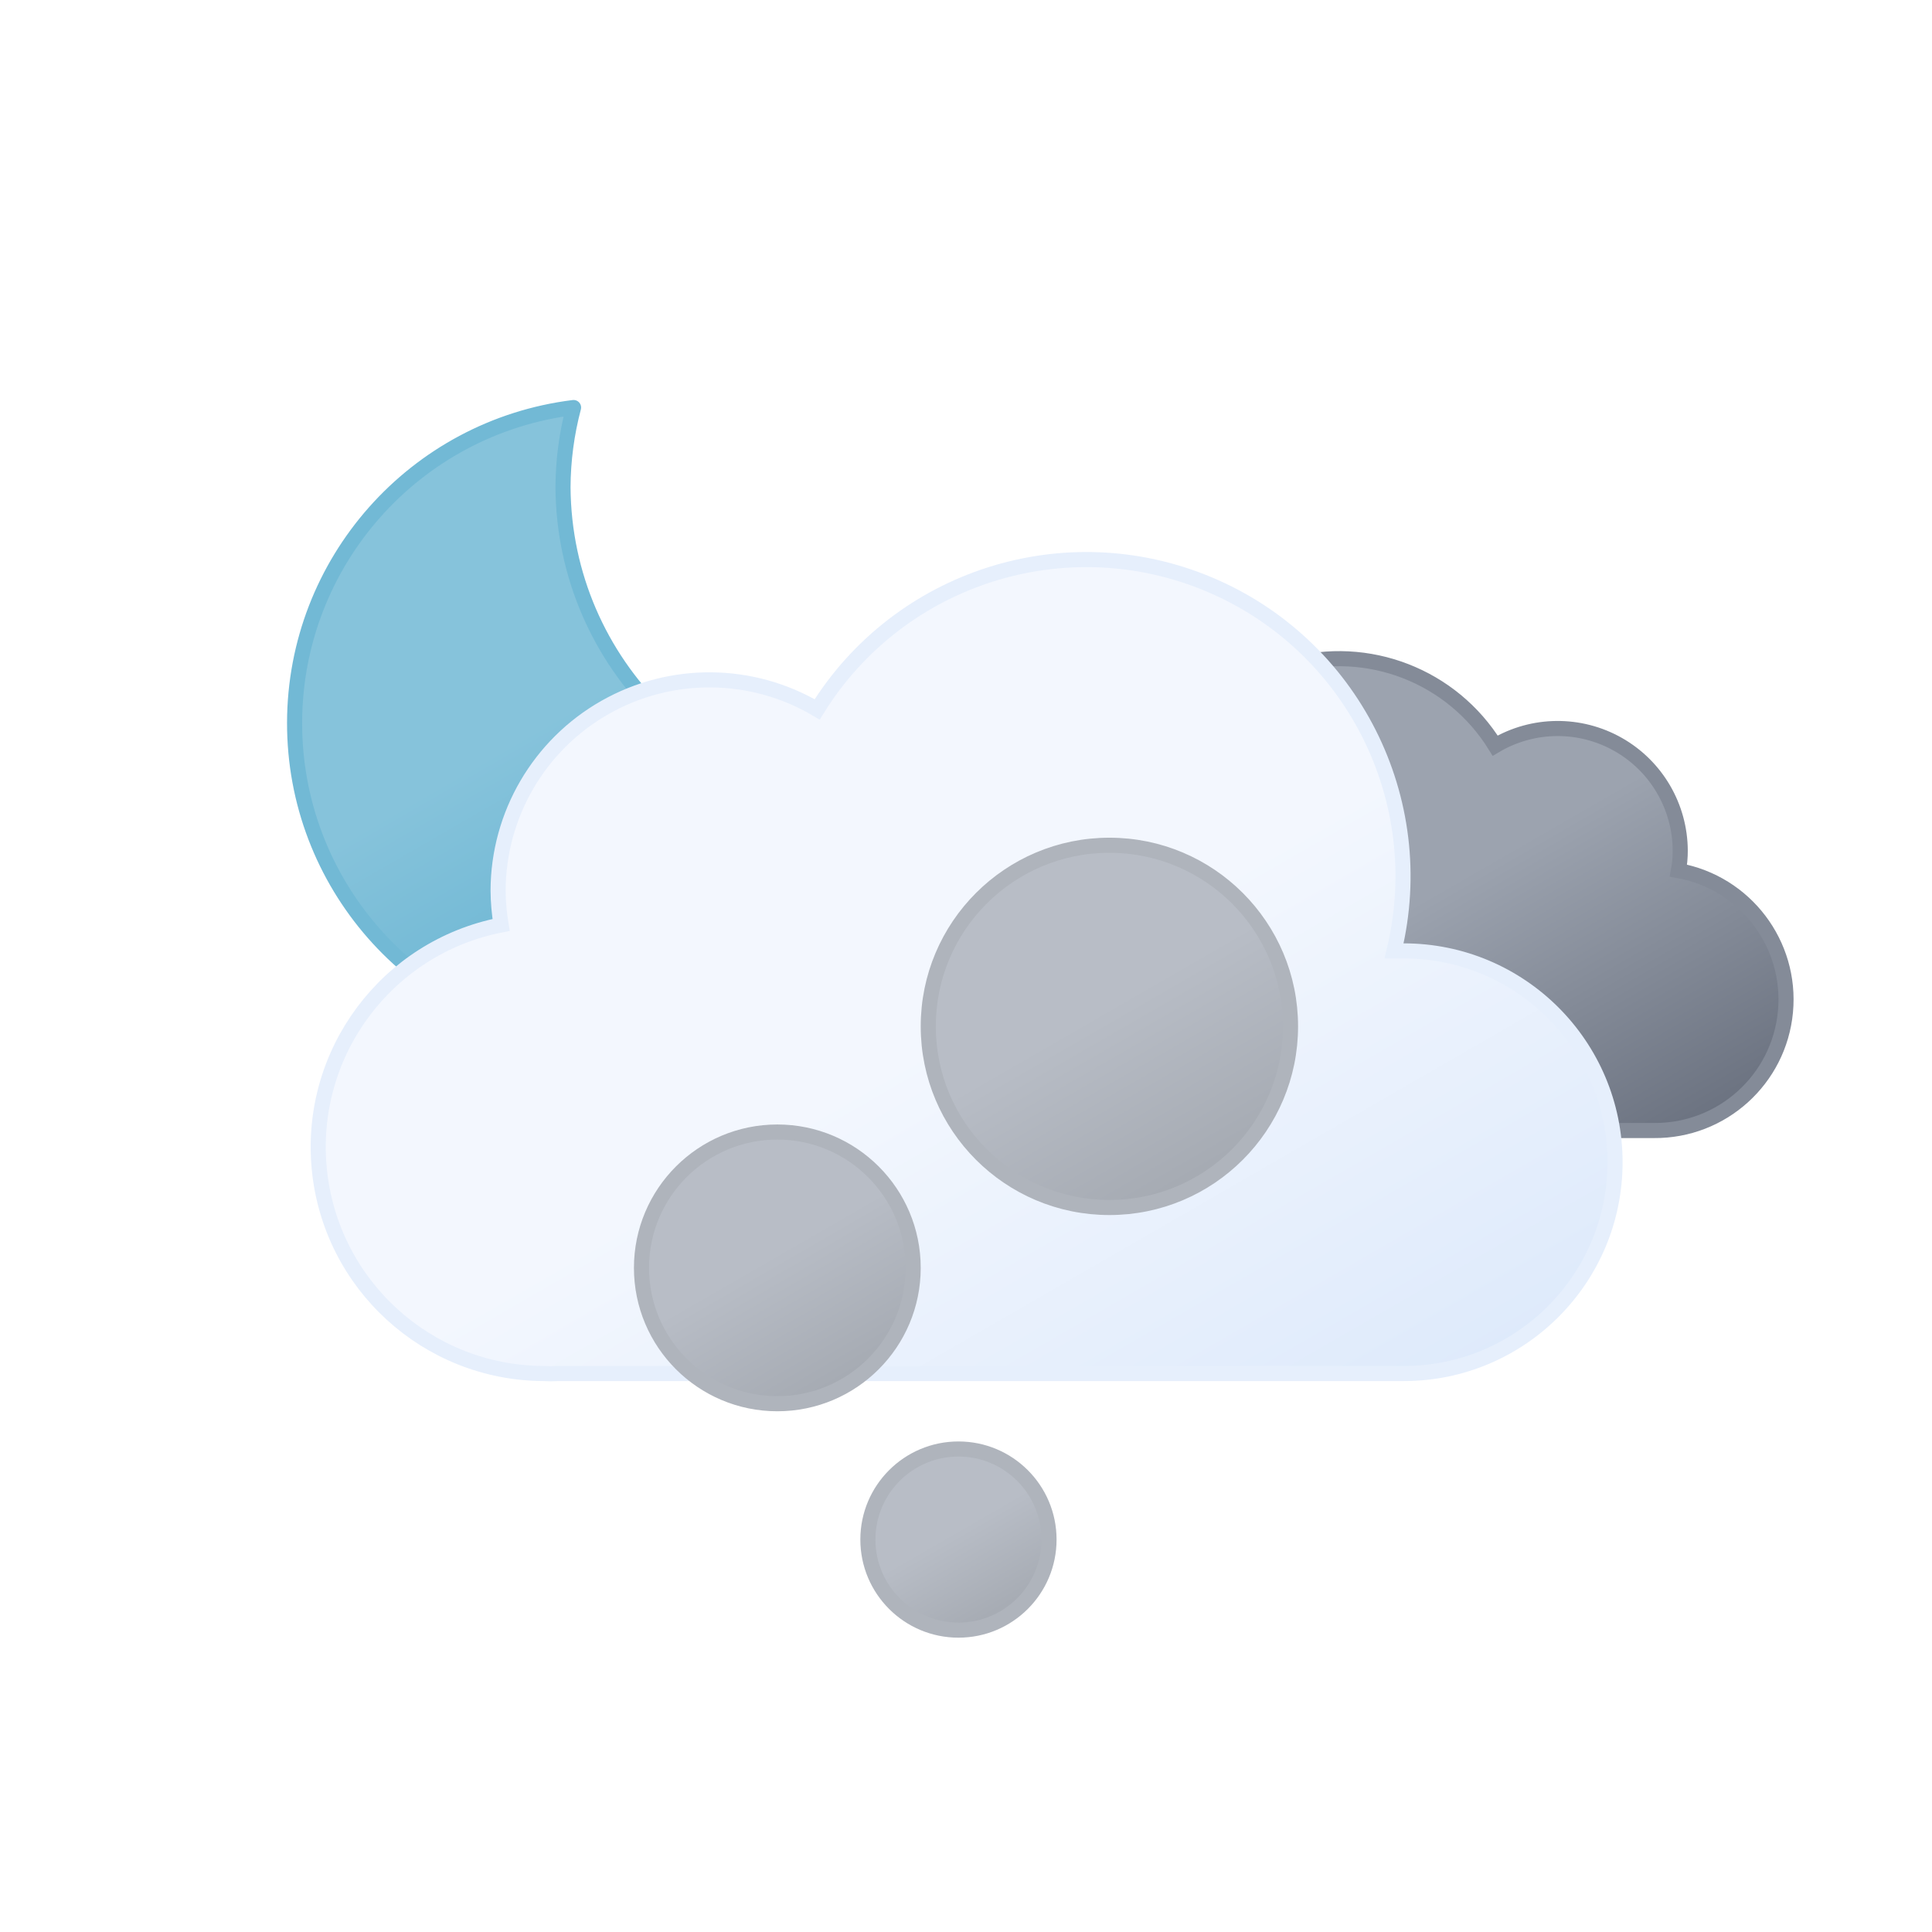
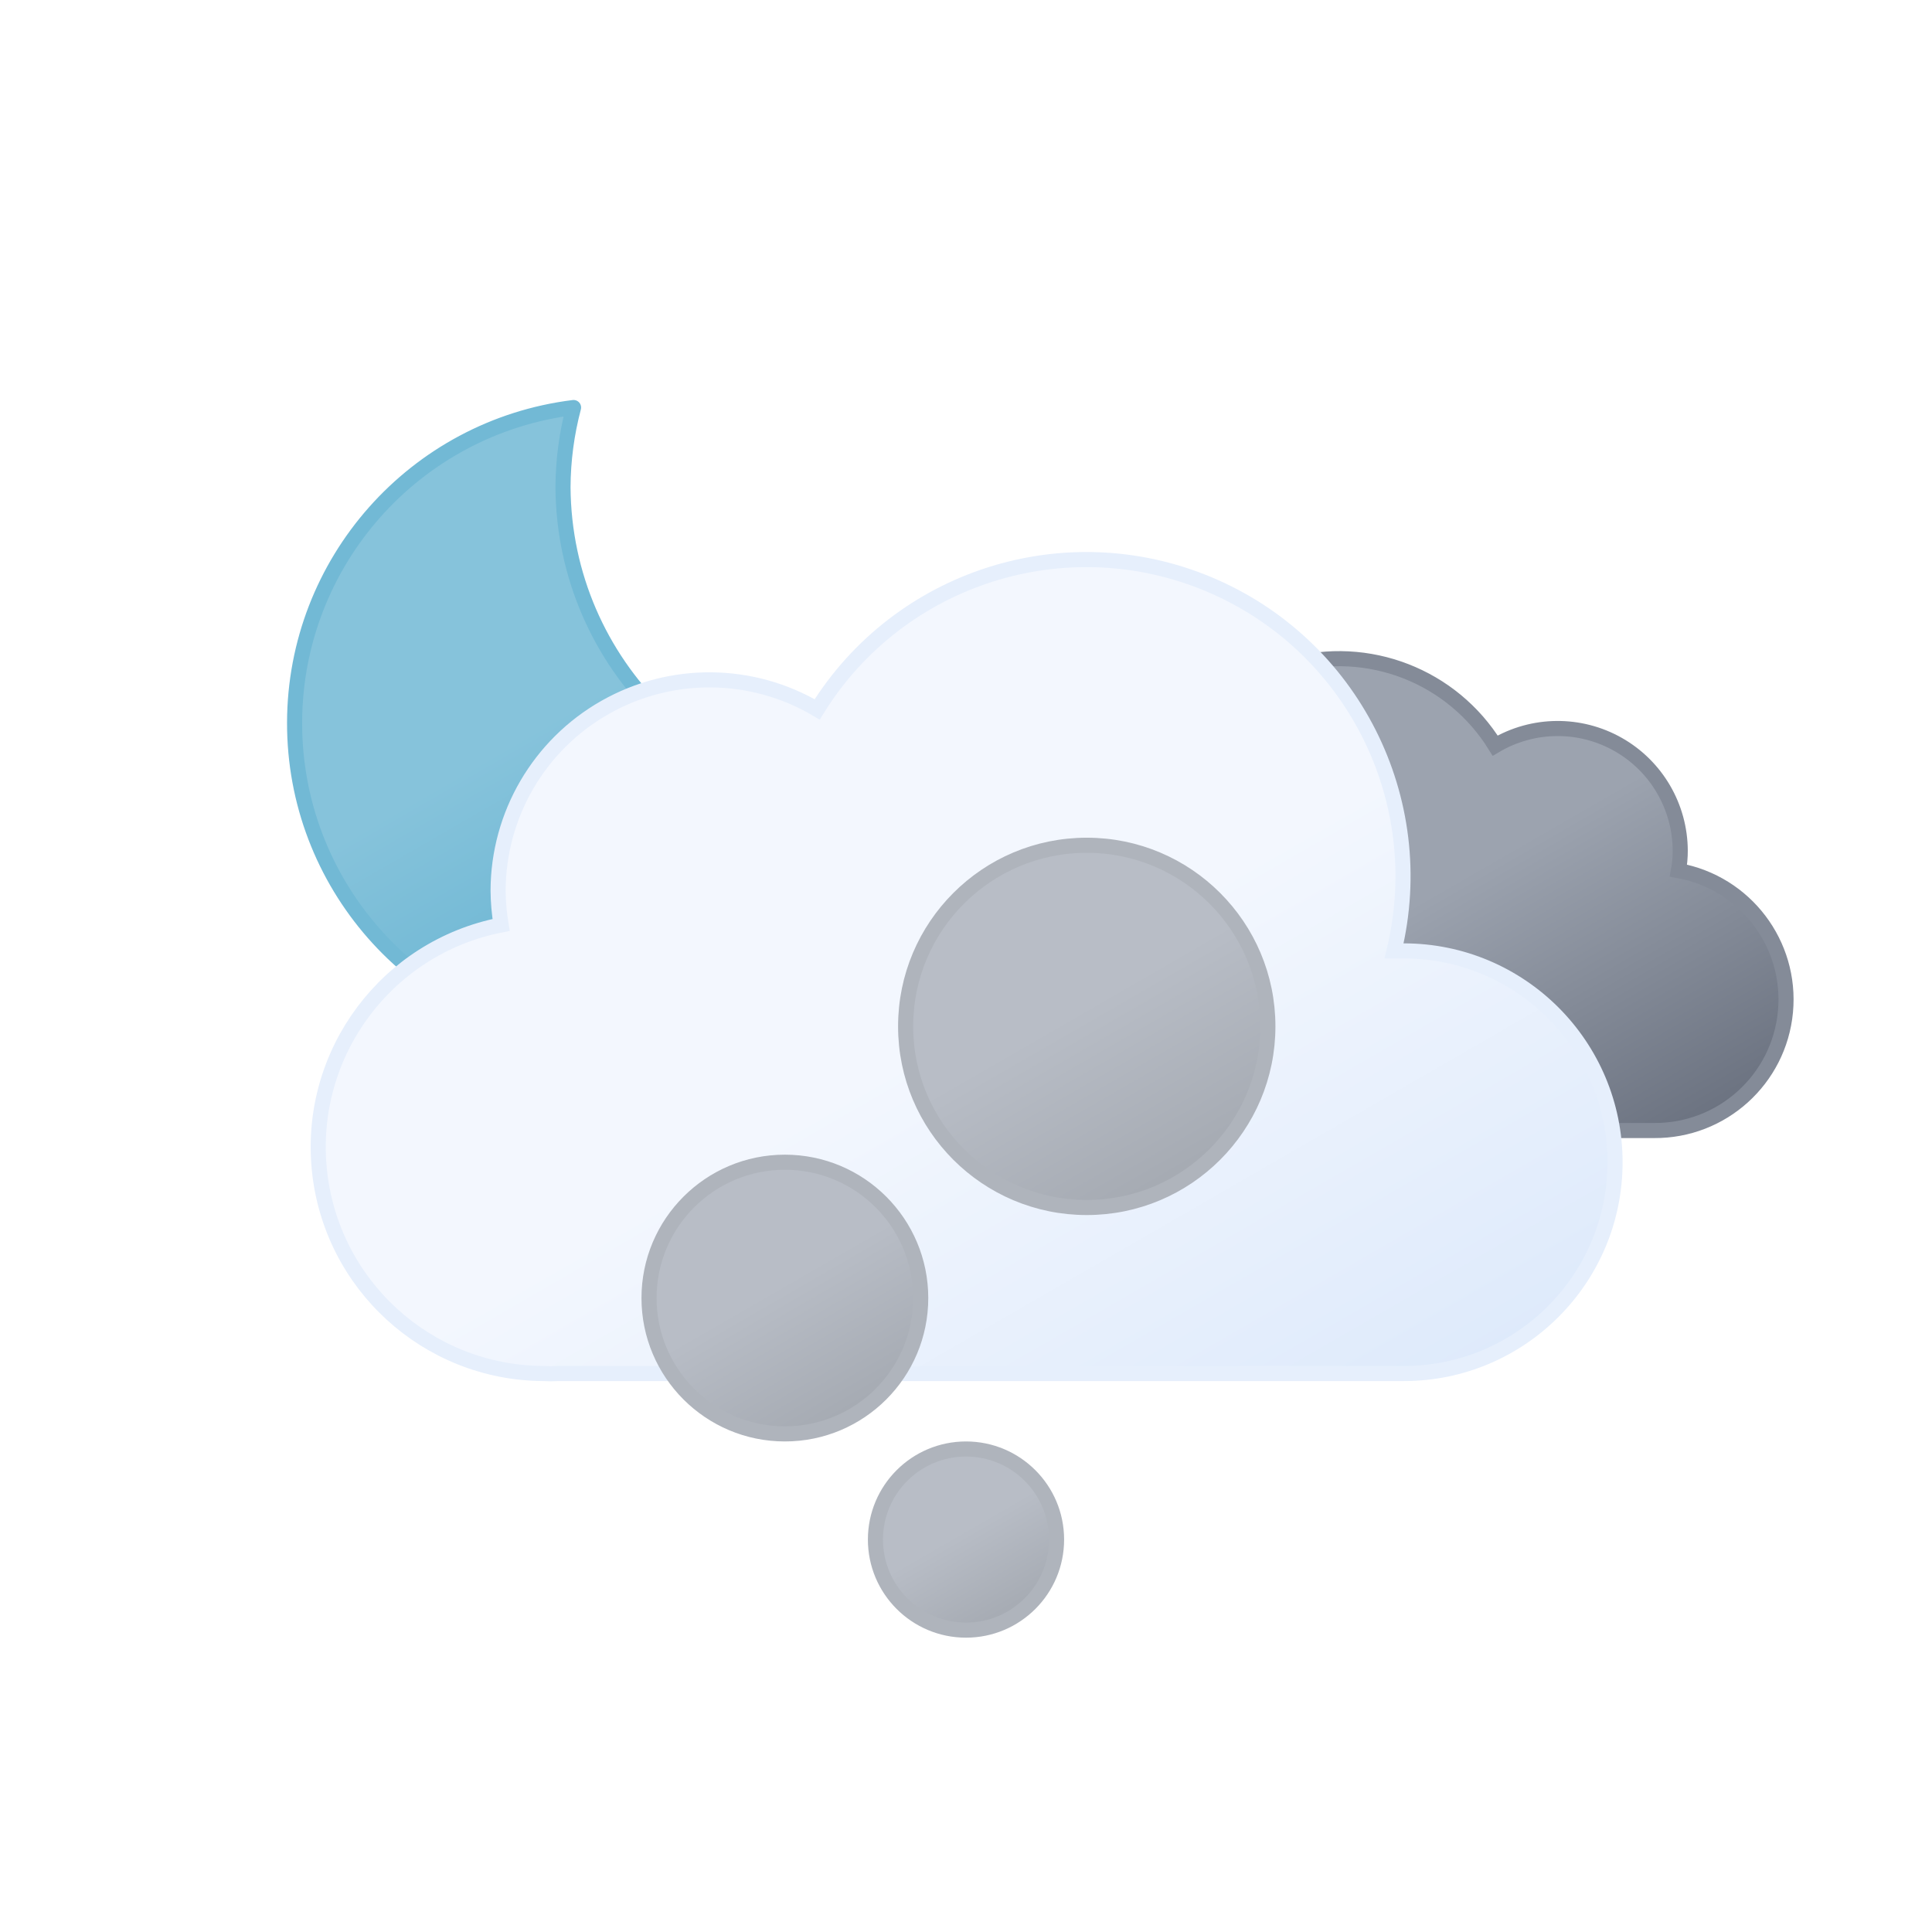
<svg xmlns="http://www.w3.org/2000/svg" xmlns:xlink="http://www.w3.org/1999/xlink" viewBox="0 0 64 64">
  <defs>
    <linearGradient id="a" x1="13.58" y1="15.57" x2="24.15" y2="33.87" gradientUnits="userSpaceOnUse">
      <stop offset="0" stop-color="#86c3db" />
      <stop offset="0.45" stop-color="#86c3db" />
      <stop offset="1" stop-color="#5eafcf" />
    </linearGradient>
    <linearGradient id="b" x1="40.76" y1="23" x2="50.83" y2="40.46" gradientUnits="userSpaceOnUse">
      <stop offset="0" stop-color="#9ca3af" />
      <stop offset="0.45" stop-color="#9ca3af" />
      <stop offset="1" stop-color="#6b7280" />
    </linearGradient>
    <linearGradient id="c" x1="22.56" y1="21.96" x2="39.2" y2="50.8" gradientUnits="userSpaceOnUse">
      <stop offset="0" stop-color="#f3f7fe" />
      <stop offset="0.45" stop-color="#f3f7fe" />
      <stop offset="1" stop-color="#deeafb" />
    </linearGradient>
-     <linearGradient id="d" x1="30.25" y1="48.4" x2="33.25" y2="53.6" gradientUnits="userSpaceOnUse">
+     <linearGradient id="d" x1="30.5" y1="48.4" x2="33.5" y2="53.6" gradientUnits="userSpaceOnUse">
      <stop offset="0" stop-color="#b8bdc6" />
      <stop offset="0.45" stop-color="#b8bdc6" />
      <stop offset="1" stop-color="#a5aab2" />
    </linearGradient>
-     <linearGradient id="e" x1="23.5" y1="38.1" x2="28" y2="45.9" xlink:href="#d" />
-     <linearGradient id="f" x1="33.75" y1="28.8" x2="39.75" y2="39.2" xlink:href="#d" />
+     <linearGradient id="e" x1="23.75" y1="39.1" x2="28.25" y2="46.9" xlink:href="#d" />
+     <linearGradient id="f" x1="33" y1="28.8" x2="39" y2="39.2" xlink:href="#d" />
  </defs>
  <path d="M29.33,26.68A10.61,10.61,0,0,1,18.65,16.14,10.5,10.5,0,0,1,19,13.5,10.54,10.54,0,1,0,30.5,26.61,11.48,11.48,0,0,1,29.33,26.68Z" stroke="#72b9d5" stroke-linecap="round" stroke-linejoin="round" stroke-width="0.5" fill="url(#a)" />
  <path d="M34.23,33.45a4.05,4.05,0,0,0,4.05,4H54.79a4.34,4.34,0,0,0,.81-8.61,3.52,3.52,0,0,0,.06-.66,4.06,4.06,0,0,0-6.13-3.48,6.08,6.08,0,0,0-11.25,3.19,6.34,6.34,0,0,0,.18,1.46h-.18A4.05,4.05,0,0,0,34.23,33.45Z" stroke="#848b98" stroke-miterlimit="10" stroke-width="0.5" fill="url(#b)" />
  <path d="M46.5,31.5l-.32,0a10.49,10.49,0,0,0-19.11-8,7,7,0,0,0-10.57,6,7.21,7.21,0,0,0,.1,1.14A7.5,7.5,0,0,0,18,45.5a4.19,4.19,0,0,0,.5,0v0h28a7,7,0,0,0,0-14Z" stroke="#e6effc" stroke-miterlimit="10" stroke-width="0.5" fill="url(#c)" />
-   <circle cx="31.75" cy="51" r="3" stroke="#afb4bc" stroke-miterlimit="10" stroke-width="0.5" fill="url(#d)" />
-   <circle cx="25.75" cy="42" r="4.5" stroke="#afb4bc" stroke-miterlimit="10" stroke-width="0.5" fill="url(#e)" />
-   <circle cx="36.75" cy="34" r="6" stroke="#afb4bc" stroke-miterlimit="10" stroke-width="0.5" fill="url(#f)" />
+   <circle cx="32" cy="51" r="3" stroke="#afb4bc" stroke-miterlimit="10" stroke-width="0.5" fill="url(#d)" />
+   <circle cx="26" cy="43" r="4.5" stroke="#afb4bc" stroke-miterlimit="10" stroke-width="0.5" fill="url(#e)" />
+   <circle cx="36" cy="34" r="6" stroke="#afb4bc" stroke-miterlimit="10" stroke-width="0.5" fill="url(#f)" />
</svg>
